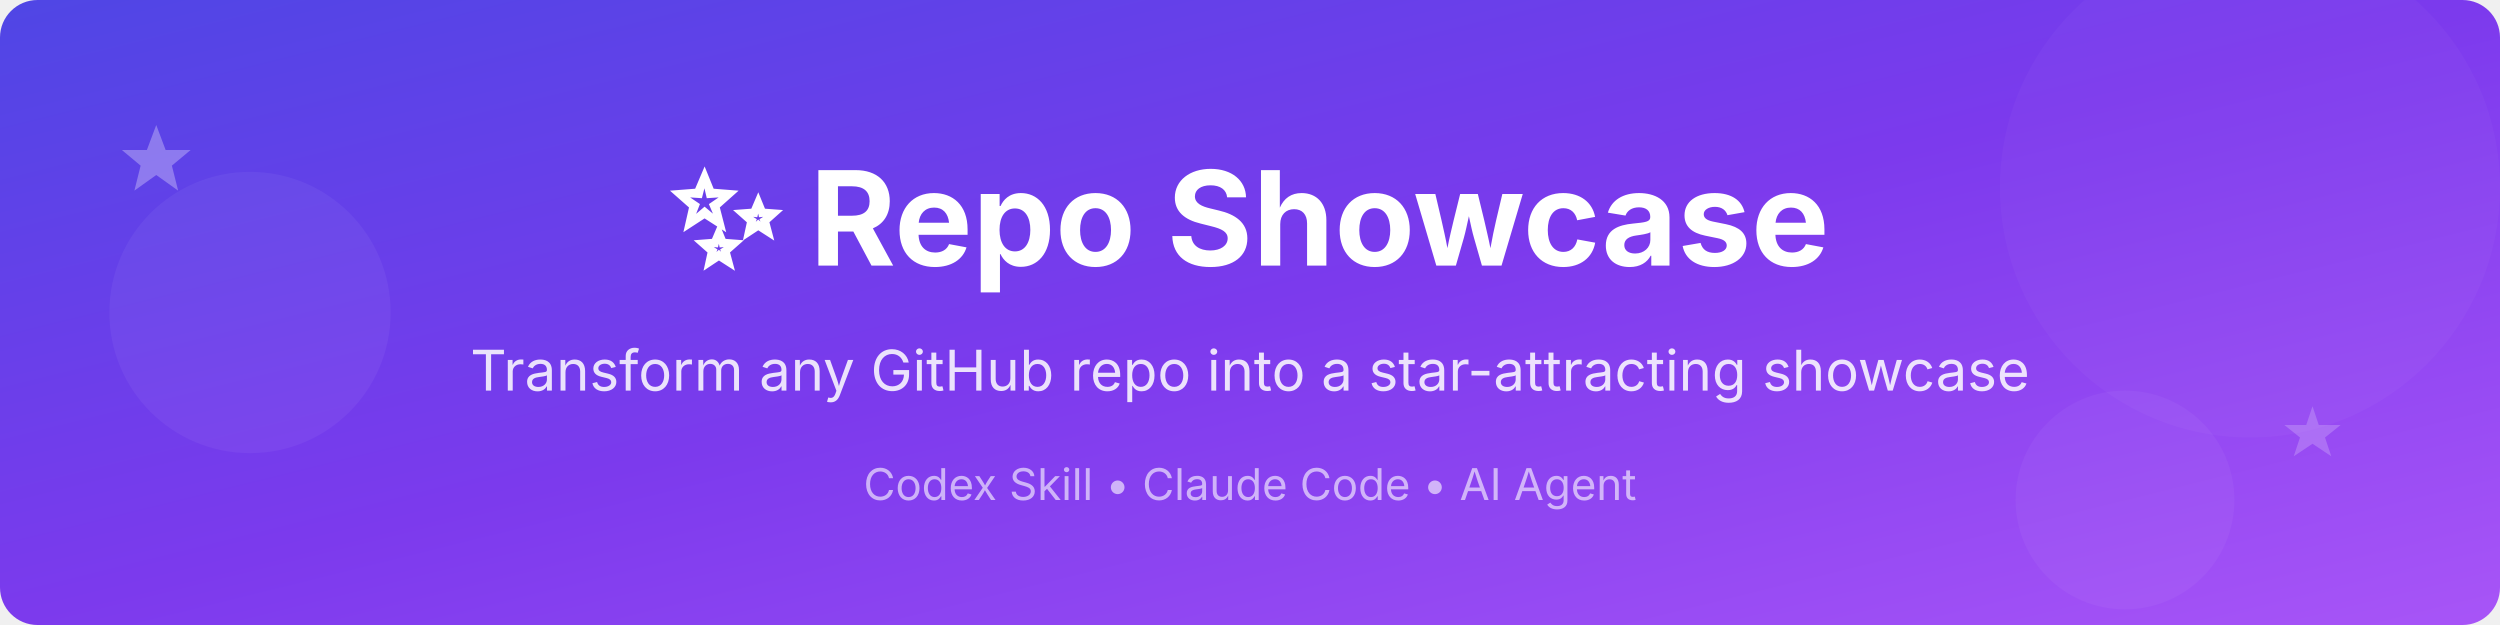
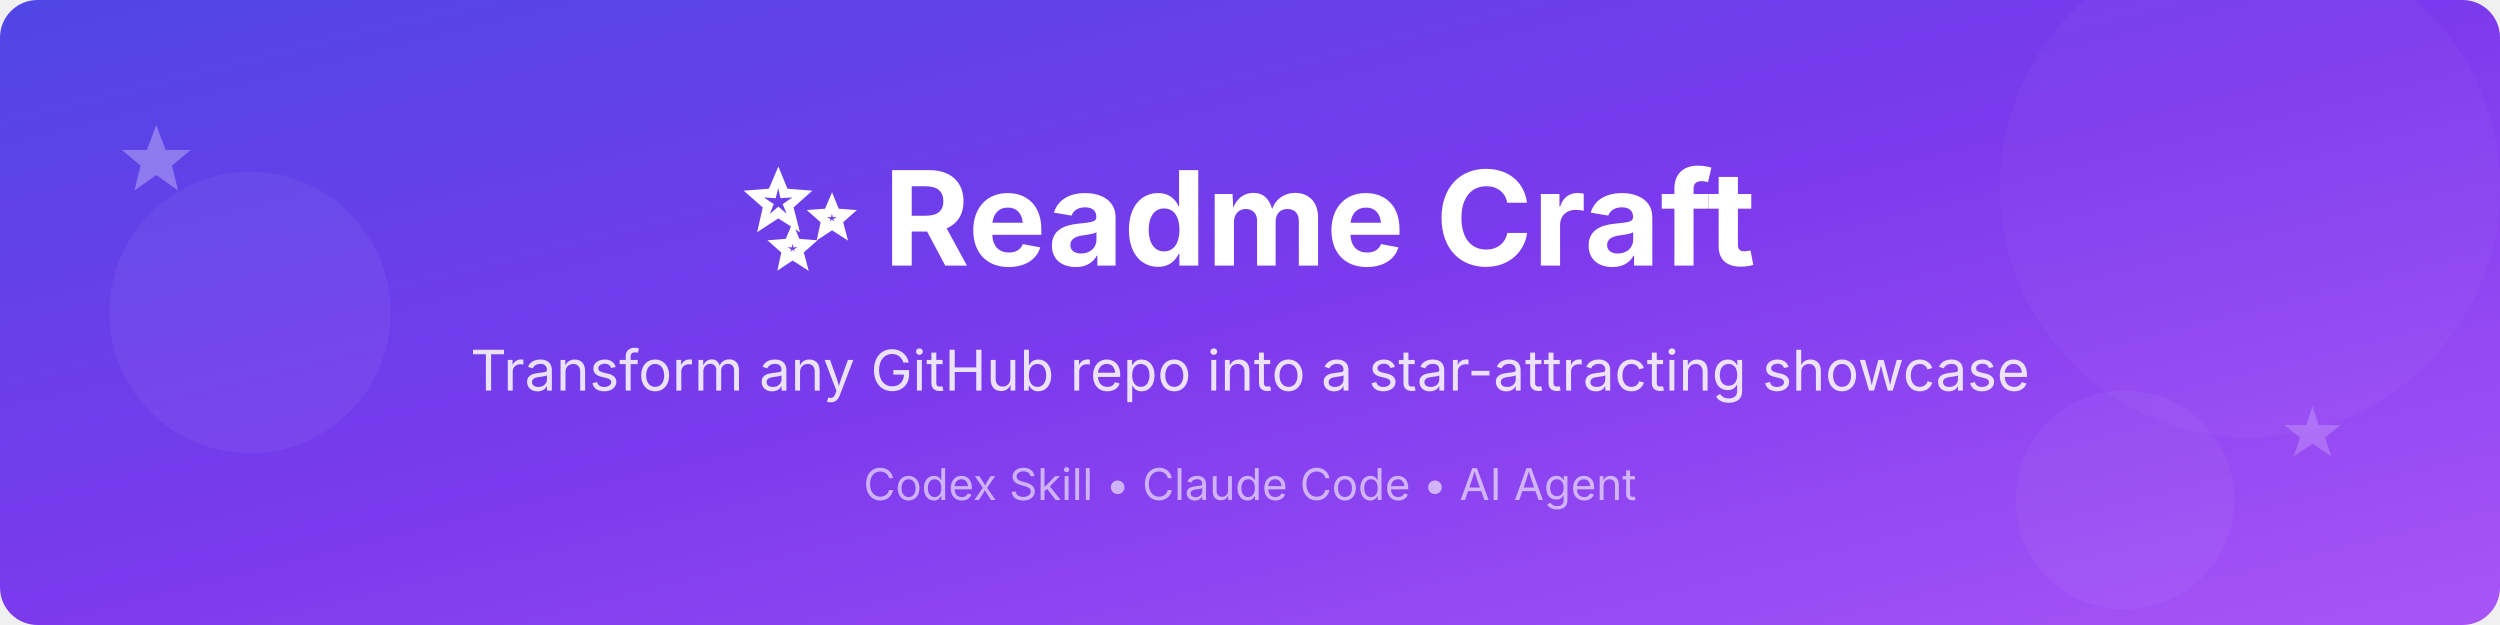
<svg xmlns="http://www.w3.org/2000/svg" viewBox="0 0 800 200" width="800" height="200">
  <defs>
    <style>
      @media (prefers-color-scheme: dark) {
        .banner-bg { fill: #0f172a; }
      }
    </style>
    <linearGradient id="bgGrad" x1="0%" y1="0%" x2="100%" y2="100%">
      <stop offset="0%" style="stop-color:#4f46e5" />
      <stop offset="50%" style="stop-color:#7c3aed" />
      <stop offset="100%" style="stop-color:#a855f7" />
    </linearGradient>
  </defs>
  <rect class="banner-bg" width="800" height="200" rx="12" fill="url(#bgGrad)" />
  <circle cx="80" cy="100" r="45" fill="white" opacity="0.05" />
  <circle cx="720" cy="60" r="80" fill="white" opacity="0.03" />
  <circle cx="680" cy="160" r="35" fill="white" opacity="0.04" />
  <path d="M50 40 L53 48 L61 48 L55 53 L57 61 L50 56 L43 61 L45 53 L39 48 L47 48 Z" fill="white" opacity="0.3" />
  <path d="M740 130 L742 136 L749 136 L744 140 L746 146 L740 142 L734 146 L736 140 L731 136 L738 136 Z" fill="white" opacity="0.2" />
-   <text x="400" y="85" text-anchor="middle" font-family="system-ui, -apple-system, sans-serif" font-size="42" font-weight="bold" fill="white">✨ Repo Showcase</text>
+   <text x="400" y="85" text-anchor="middle" font-family="system-ui, -apple-system, sans-serif" font-size="42" font-weight="bold" fill="white">✨ Readme Craft</text>
  <text x="400" y="125" text-anchor="middle" font-family="system-ui, -apple-system, sans-serif" font-size="18" fill="rgba(255,255,255,0.85)">Transform any GitHub repo into a star-attracting showcase</text>
  <text x="400" y="160" text-anchor="middle" font-family="system-ui, -apple-system, sans-serif" font-size="14" fill="rgba(255,255,255,0.6)">Codex Skill • Claude Code • AI Agent</text>
</svg>
